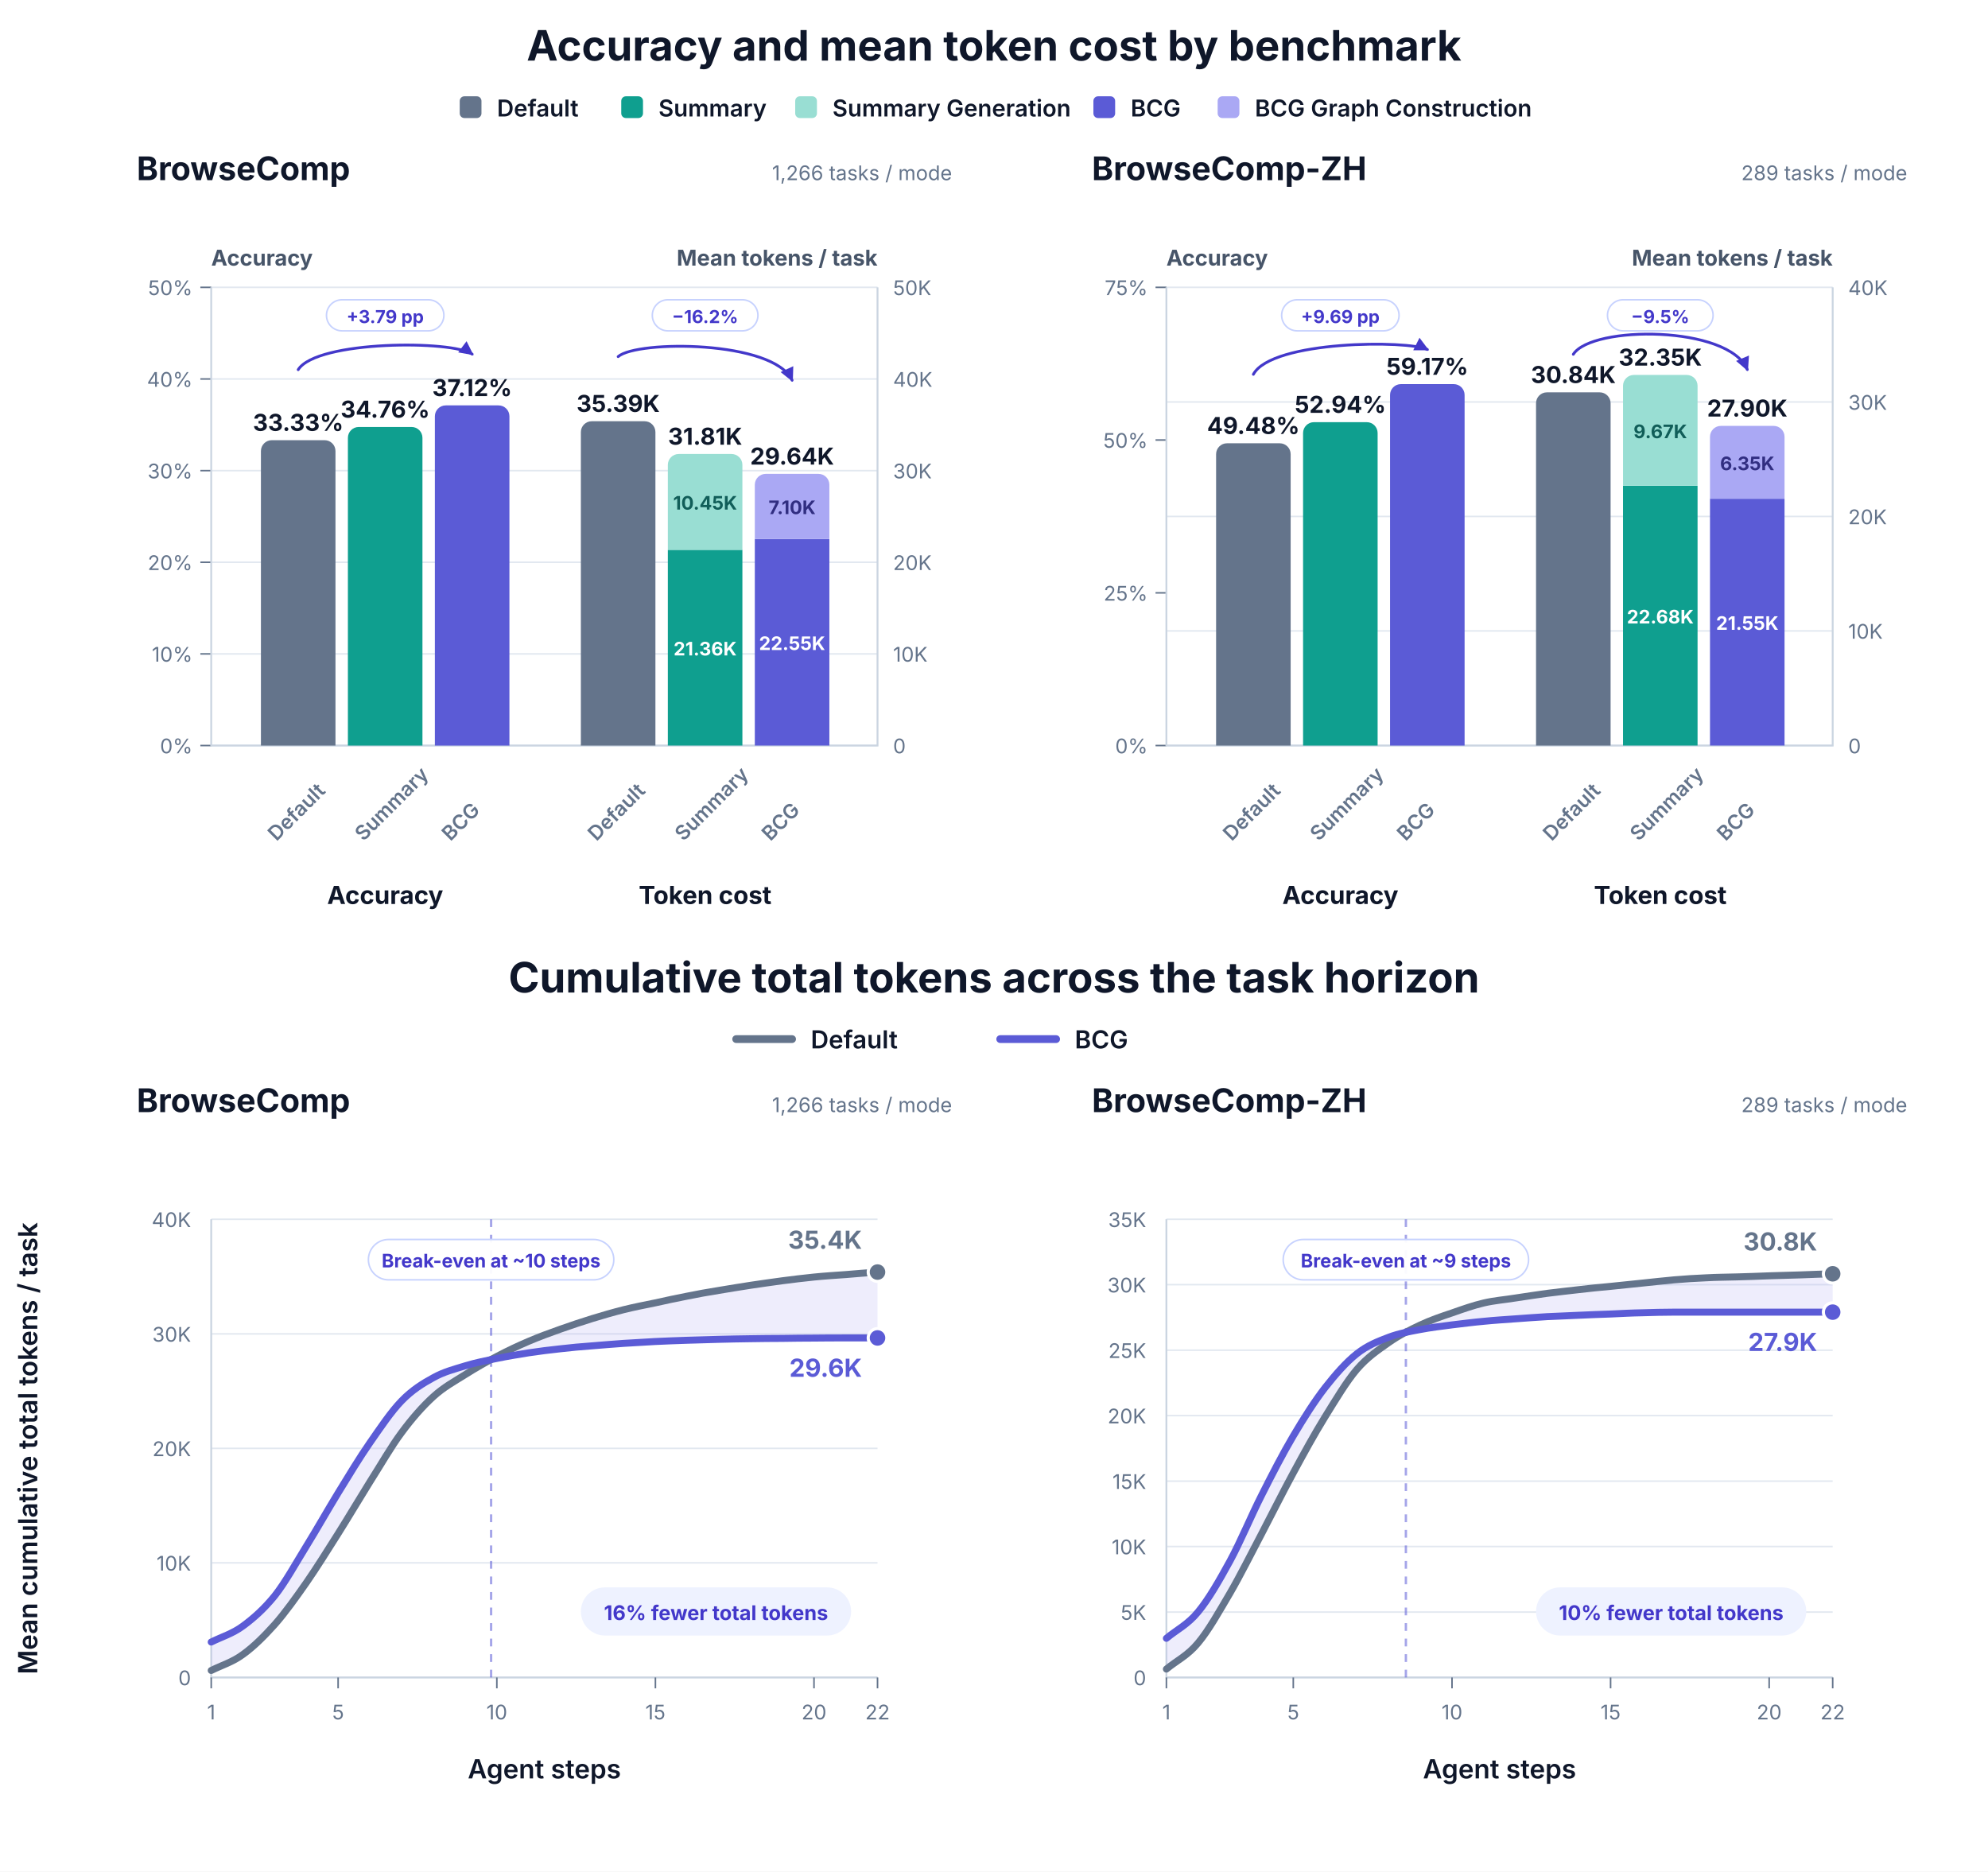
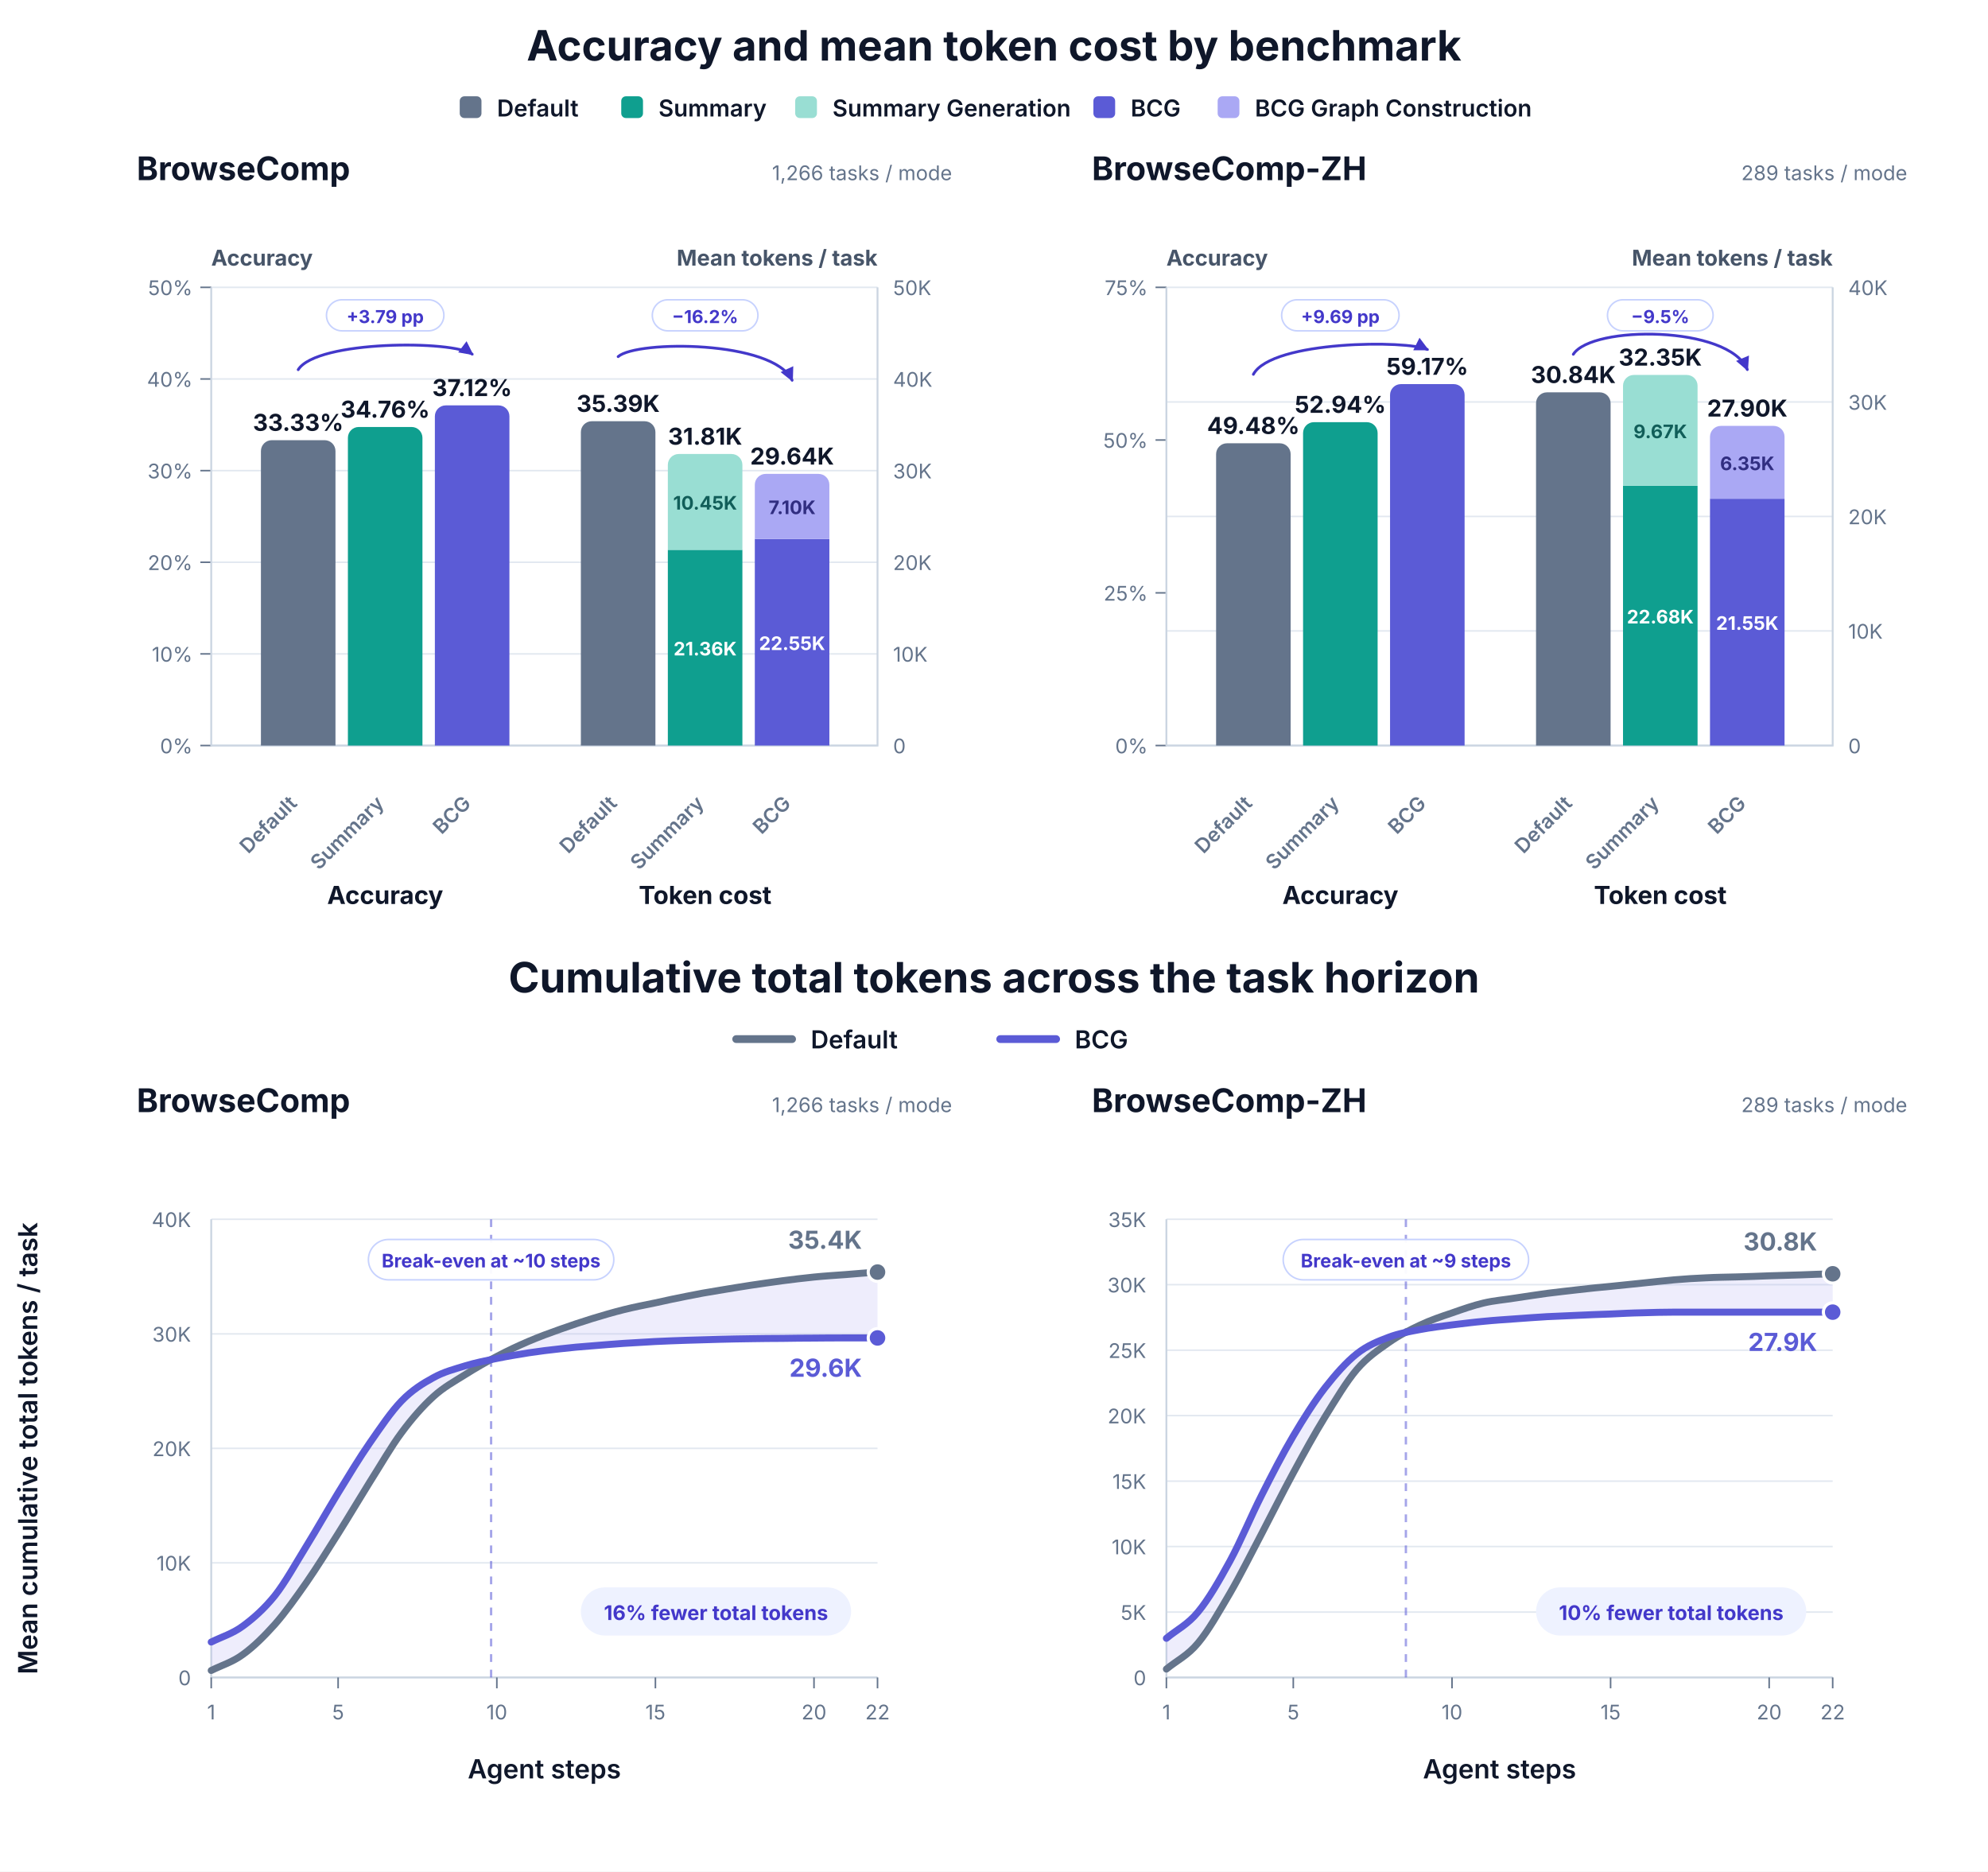
<svg xmlns="http://www.w3.org/2000/svg" width="1280" height="1205" viewBox="0 0 1280 1205" role="img" aria-labelledby="title desc">
  <rect width="1280" height="1205" fill="#ffffff" />
  <g font-family="Inter,Arial,sans-serif">
    <defs>
      <marker id="improvement-arrow" viewBox="0 0 8 8" refX="7" refY="4" markerWidth="5" markerHeight="5" orient="auto">
        <path d="M0 0L8 4L0 8Z" fill="#4338ca" />
      </marker>
    </defs>
    <text x="640" y="39" text-anchor="middle" fill="#0f172a" font-size="27" font-weight="700">Accuracy and mean token cost by benchmark</text>
    <rect x="296" y="62" width="14" height="14" rx="3" fill="#64748b" />
    <text x="320" y="75" fill="#0f172a" font-size="15" font-weight="600">Default</text>
    <rect x="400" y="62" width="14" height="14" rx="3" fill="#0f9f8f" />
    <text x="424" y="75" fill="#0f172a" font-size="15" font-weight="600">Summary</text>
    <rect x="512" y="62" width="14" height="14" rx="3" fill="#99ded3" />
    <text x="536" y="75" fill="#0f172a" font-size="15" font-weight="600">Summary Generation</text>
    <rect x="704" y="62" width="14" height="14" rx="3" fill="#5b5bd6" />
    <text x="728" y="75" fill="#0f172a" font-size="15" font-weight="600">BCG</text>
    <rect x="784" y="62" width="14" height="14" rx="3" fill="#aaa8f4" />
    <text x="808" y="75" fill="#0f172a" font-size="15" font-weight="600">BCG Graph Construction</text>
    <text x="88" y="116" fill="#0f172a" font-size="21" font-weight="700">BrowseComp</text>
    <text x="613" y="116" text-anchor="end" fill="#64748b" font-size="13">1,266 tasks / mode</text>
    <text x="136.0" y="171" fill="#475569" font-size="14" font-weight="700">Accuracy</text>
    <text x="565.0" y="171" text-anchor="end" fill="#475569" font-size="14" font-weight="700">Mean tokens / task</text>
    <path d="M136.0 480.0H565.0" stroke="#e2e8f0" stroke-width="1" />
    <text x="575.0" y="485.0" fill="#64748b" font-size="13">0</text>
    <path d="M136.0 421.0H565.0" stroke="#e2e8f0" stroke-width="1" />
    <text x="575.0" y="426.0" fill="#64748b" font-size="13">10K</text>
    <path d="M136.0 362.0H565.0" stroke="#e2e8f0" stroke-width="1" />
    <text x="575.0" y="367.0" fill="#64748b" font-size="13">20K</text>
    <path d="M136.0 303.0H565.0" stroke="#e2e8f0" stroke-width="1" />
    <text x="575.0" y="308.0" fill="#64748b" font-size="13">30K</text>
    <path d="M136.0 244.0H565.0" stroke="#e2e8f0" stroke-width="1" />
    <text x="575.0" y="249.0" fill="#64748b" font-size="13">40K</text>
    <path d="M136.0 185.0H565.0" stroke="#e2e8f0" stroke-width="1" />
    <text x="575.0" y="190.0" fill="#64748b" font-size="13">50K</text>
    <path d="M129.0 480.0H136.0" stroke="#64748b" stroke-width="1" />
    <text x="124.0" y="485.0" text-anchor="end" fill="#64748b" font-size="13">0%</text>
    <path d="M129.0 421.0H136.0" stroke="#64748b" stroke-width="1" />
    <text x="124.0" y="426.0" text-anchor="end" fill="#64748b" font-size="13">10%</text>
    <path d="M129.0 362.0H136.0" stroke="#64748b" stroke-width="1" />
    <text x="124.0" y="367.0" text-anchor="end" fill="#64748b" font-size="13">20%</text>
    <path d="M129.0 303.0H136.0" stroke="#64748b" stroke-width="1" />
    <text x="124.0" y="308.0" text-anchor="end" fill="#64748b" font-size="13">30%</text>
    <path d="M129.0 244.0H136.0" stroke="#64748b" stroke-width="1" />
    <text x="124.0" y="249.0" text-anchor="end" fill="#64748b" font-size="13">40%</text>
    <path d="M129.0 185.0H136.0" stroke="#64748b" stroke-width="1" />
    <text x="124.0" y="190.0" text-anchor="end" fill="#64748b" font-size="13">50%</text>
    <path d="M136.0 185.0V480.0H565.0V185.0" fill="none" stroke="#cbd5e1" stroke-width="1.2" />
    <path d="M168.0 480.0V290.4a7 7 0 0 1 7 -7h34.0a7 7 0 0 1 7 7V480.0Z" fill="#64748b" />
    <text x="192.0" y="277.4" text-anchor="middle" fill="#0f172a" font-size="15" font-weight="700">33.33%</text>
-     <text x="178.0" y="542.0" text-anchor="start" transform="rotate(-45 178.0 542.0)" fill="#64748b" font-size="13" font-weight="600">Default</text>
+     <text x="192.0" y="518.0" text-anchor="end" transform="rotate(-45 192.0 518.0)" fill="#64748b" font-size="13" font-weight="600">Default</text>
    <path d="M224.0 480.0V281.9a7 7 0 0 1 7 -7h34.0a7 7 0 0 1 7 7V480.0Z" fill="#0f9f8f" />
    <text x="248.0" y="268.9" text-anchor="middle" fill="#0f172a" font-size="15" font-weight="700">34.76%</text>
-     <text x="234.0" y="542.0" text-anchor="start" transform="rotate(-45 234.0 542.0)" fill="#64748b" font-size="13" font-weight="600">Summary</text>
+     <text x="248.0" y="518.0" text-anchor="end" transform="rotate(-45 248.0 518.0)" fill="#64748b" font-size="13" font-weight="600">Summary</text>
    <path d="M280.0 480.0V268.0a7 7 0 0 1 7 -7h34.0a7 7 0 0 1 7 7V480.0Z" fill="#5b5bd6" />
    <text x="304.0" y="255.0" text-anchor="middle" fill="#0f172a" font-size="15" font-weight="700">37.12%</text>
-     <text x="290.0" y="542.0" text-anchor="start" transform="rotate(-45 290.0 542.0)" fill="#64748b" font-size="13" font-weight="600">BCG</text>
+     <text x="304.0" y="518.0" text-anchor="end" transform="rotate(-45 304.0 518.0)" fill="#64748b" font-size="13" font-weight="600">BCG</text>
    <path d="M192.0 238.0 C204.0 219.0, 292.0 219.0, 304.0 228.0" fill="none" stroke="#4338ca" stroke-width="1.8" stroke-linecap="round" marker-end="url(#improvement-arrow)" />
    <rect x="210.2" y="193.0" width="75.6" height="20" rx="10" fill="#ffffff" stroke="#c7d2fe" />
    <text x="248.0" y="208.0" text-anchor="middle" fill="#4338ca" font-size="11.5" font-weight="700">+3.79 pp</text>
    <path d="M374.0 480.0V278.2a7 7 0 0 1 7 -7h34.0a7 7 0 0 1 7 7V480.0Z" fill="#64748b" />
    <text x="398.0" y="265.2" text-anchor="middle" fill="#0f172a" font-size="15" font-weight="700">35.39K</text>
-     <text x="384.0" y="542.0" text-anchor="start" transform="rotate(-45 384.0 542.0)" fill="#64748b" font-size="13" font-weight="600">Default</text>
+     <text x="398.0" y="518.0" text-anchor="end" transform="rotate(-45 398.0 518.0)" fill="#64748b" font-size="13" font-weight="600">Default</text>
    <text x="248.0" y="582" text-anchor="middle" fill="#0f172a" font-size="16" font-weight="700">Accuracy</text>
    <text x="454.0" y="582" text-anchor="middle" fill="#0f172a" font-size="16" font-weight="700">Token cost</text>
    <rect x="430.0" y="354.0" width="48.0" height="126.0" fill="#0f9f8f" />
    <path d="M430.0 354.0V299.3a7 7 0 0 1 7 -7h34.0a7 7 0 0 1 7 7V354.0Z" fill="#99ded3" />
    <text x="454.0" y="286.3" text-anchor="middle" fill="#0f172a" font-size="15" font-weight="700">31.81K</text>
    <text x="454.0" y="422.0" text-anchor="middle" fill="#ffffff" font-size="12" font-weight="700">21.36K</text>
    <text x="454.0" y="328.1" text-anchor="middle" fill="#115e59" font-size="12" font-weight="700">10.45K</text>
-     <text x="440.0" y="542.0" text-anchor="start" transform="rotate(-45 440.0 542.0)" fill="#64748b" font-size="13" font-weight="600">Summary</text>
+     <text x="454.0" y="518.0" text-anchor="end" transform="rotate(-45 454.0 518.0)" fill="#64748b" font-size="13" font-weight="600">Summary</text>
    <rect x="486.0" y="347.0" width="48.0" height="133.0" fill="#5b5bd6" />
    <path d="M486.0 347.0V312.1a7 7 0 0 1 7 -7h34.0a7 7 0 0 1 7 7V347.0Z" fill="#aaa8f4" />
    <text x="510.0" y="299.1" text-anchor="middle" fill="#0f172a" font-size="15" font-weight="700">29.64K</text>
    <text x="510.0" y="418.5" text-anchor="middle" fill="#ffffff" font-size="12" font-weight="700">22.55K</text>
    <text x="510.0" y="331.0" text-anchor="middle" fill="#312e81" font-size="12" font-weight="700">7.10K</text>
-     <text x="496.0" y="542.0" text-anchor="start" transform="rotate(-45 496.0 542.0)" fill="#64748b" font-size="13" font-weight="600">BCG</text>
+     <text x="510.0" y="518.0" text-anchor="end" transform="rotate(-45 510.0 518.0)" fill="#64748b" font-size="13" font-weight="600">BCG</text>
    <path d="M398.0 229.6 C410.0 219.0, 498.0 219.0, 510.0 244.8" fill="none" stroke="#4338ca" stroke-width="1.8" stroke-linecap="round" marker-end="url(#improvement-arrow)" />
    <rect x="420.0" y="193.0" width="68.0" height="20" rx="10" fill="#ffffff" stroke="#c7d2fe" />
    <text x="454.0" y="208.0" text-anchor="middle" fill="#4338ca" font-size="11.5" font-weight="700">−16.2%</text>
    <text x="703" y="116" fill="#0f172a" font-size="21" font-weight="700">BrowseComp-ZH</text>
    <text x="1228" y="116" text-anchor="end" fill="#64748b" font-size="13">289 tasks / mode</text>
    <text x="751.0" y="171" fill="#475569" font-size="14" font-weight="700">Accuracy</text>
    <text x="1180.0" y="171" text-anchor="end" fill="#475569" font-size="14" font-weight="700">Mean tokens / task</text>
    <path d="M751.0 480.0H1180.0" stroke="#e2e8f0" stroke-width="1" />
    <text x="1190.0" y="485.0" fill="#64748b" font-size="13">0</text>
    <path d="M751.0 406.2H1180.0" stroke="#e2e8f0" stroke-width="1" />
    <text x="1190.0" y="411.2" fill="#64748b" font-size="13">10K</text>
    <path d="M751.0 332.5H1180.0" stroke="#e2e8f0" stroke-width="1" />
    <text x="1190.0" y="337.5" fill="#64748b" font-size="13">20K</text>
    <path d="M751.0 258.8H1180.0" stroke="#e2e8f0" stroke-width="1" />
    <text x="1190.0" y="263.8" fill="#64748b" font-size="13">30K</text>
    <path d="M751.0 185.0H1180.0" stroke="#e2e8f0" stroke-width="1" />
    <text x="1190.0" y="190.0" fill="#64748b" font-size="13">40K</text>
    <path d="M744.0 480.0H751.0" stroke="#64748b" stroke-width="1" />
    <text x="739.0" y="485.0" text-anchor="end" fill="#64748b" font-size="13">0%</text>
    <path d="M744.0 381.7H751.0" stroke="#64748b" stroke-width="1" />
    <text x="739.0" y="386.7" text-anchor="end" fill="#64748b" font-size="13">25%</text>
    <path d="M744.0 283.3H751.0" stroke="#64748b" stroke-width="1" />
    <text x="739.0" y="288.3" text-anchor="end" fill="#64748b" font-size="13">50%</text>
    <path d="M744.0 185.0H751.0" stroke="#64748b" stroke-width="1" />
    <text x="739.0" y="190.0" text-anchor="end" fill="#64748b" font-size="13">75%</text>
    <path d="M751.0 185.0V480.0H1180.0V185.0" fill="none" stroke="#cbd5e1" stroke-width="1.2" />
    <path d="M783.0 480.0V292.4a7 7 0 0 1 7 -7h34.0a7 7 0 0 1 7 7V480.0Z" fill="#64748b" />
    <text x="807.0" y="279.4" text-anchor="middle" fill="#0f172a" font-size="15" font-weight="700">49.48%</text>
-     <text x="793.0" y="542.0" text-anchor="start" transform="rotate(-45 793.0 542.0)" fill="#64748b" font-size="13" font-weight="600">Default</text>
+     <text x="807.0" y="518.0" text-anchor="end" transform="rotate(-45 807.0 518.0)" fill="#64748b" font-size="13" font-weight="600">Default</text>
    <path d="M839.0 480.0V278.8a7 7 0 0 1 7 -7h34.0a7 7 0 0 1 7 7V480.0Z" fill="#0f9f8f" />
    <text x="863.0" y="265.8" text-anchor="middle" fill="#0f172a" font-size="15" font-weight="700">52.94%</text>
-     <text x="849.0" y="542.0" text-anchor="start" transform="rotate(-45 849.0 542.0)" fill="#64748b" font-size="13" font-weight="600">Summary</text>
+     <text x="863.0" y="518.0" text-anchor="end" transform="rotate(-45 863.0 518.0)" fill="#64748b" font-size="13" font-weight="600">Summary</text>
    <path d="M895.0 480.0V254.3a7 7 0 0 1 7 -7h34.0a7 7 0 0 1 7 7V480.0Z" fill="#5b5bd6" />
    <text x="919.0" y="241.3" text-anchor="middle" fill="#0f172a" font-size="15" font-weight="700">59.17%</text>
-     <text x="905.0" y="542.0" text-anchor="start" transform="rotate(-45 905.0 542.0)" fill="#64748b" font-size="13" font-weight="600">BCG</text>
+     <text x="919.0" y="518.0" text-anchor="end" transform="rotate(-45 919.0 518.0)" fill="#64748b" font-size="13" font-weight="600">BCG</text>
    <path d="M807.0 241.0 C819.0 219.0, 907.0 219.0, 919.0 225.0" fill="none" stroke="#4338ca" stroke-width="1.8" stroke-linecap="round" marker-end="url(#improvement-arrow)" />
    <rect x="825.2" y="193.0" width="75.6" height="20" rx="10" fill="#ffffff" stroke="#c7d2fe" />
    <text x="863.0" y="208.0" text-anchor="middle" fill="#4338ca" font-size="11.5" font-weight="700">+9.69 pp</text>
    <path d="M989.0 480.0V259.6a7 7 0 0 1 7 -7h34.0a7 7 0 0 1 7 7V480.0Z" fill="#64748b" />
    <text x="1013.0" y="246.6" text-anchor="middle" fill="#0f172a" font-size="15" font-weight="700">30.84K</text>
-     <text x="999.0" y="542.0" text-anchor="start" transform="rotate(-45 999.0 542.0)" fill="#64748b" font-size="13" font-weight="600">Default</text>
+     <text x="1013.0" y="518.0" text-anchor="end" transform="rotate(-45 1013.0 518.0)" fill="#64748b" font-size="13" font-weight="600">Default</text>
    <text x="863.0" y="582" text-anchor="middle" fill="#0f172a" font-size="16" font-weight="700">Accuracy</text>
    <text x="1069.0" y="582" text-anchor="middle" fill="#0f172a" font-size="16" font-weight="700">Token cost</text>
    <rect x="1045.0" y="312.8" width="48.0" height="167.2" fill="#0f9f8f" />
    <path d="M1045.0 312.8V248.4a7 7 0 0 1 7 -7h34.0a7 7 0 0 1 7 7V312.8Z" fill="#99ded3" />
    <text x="1069.0" y="235.4" text-anchor="middle" fill="#0f172a" font-size="15" font-weight="700">32.35K</text>
    <text x="1069.0" y="401.4" text-anchor="middle" fill="#ffffff" font-size="12" font-weight="700">22.68K</text>
    <text x="1069.0" y="282.1" text-anchor="middle" fill="#115e59" font-size="12" font-weight="700">9.67K</text>
-     <text x="1055.0" y="542.0" text-anchor="start" transform="rotate(-45 1055.0 542.0)" fill="#64748b" font-size="13" font-weight="600">Summary</text>
+     <text x="1069.0" y="518.0" text-anchor="end" transform="rotate(-45 1069.0 518.0)" fill="#64748b" font-size="13" font-weight="600">Summary</text>
    <rect x="1101.0" y="321.1" width="48.0" height="158.9" fill="#5b5bd6" />
    <path d="M1101.0 321.1V281.2a7 7 0 0 1 7 -7h34.0a7 7 0 0 1 7 7V321.1Z" fill="#aaa8f4" />
    <text x="1125.0" y="268.2" text-anchor="middle" fill="#0f172a" font-size="15" font-weight="700">27.90K</text>
    <text x="1125.0" y="405.5" text-anchor="middle" fill="#ffffff" font-size="12" font-weight="700">21.55K</text>
    <text x="1125.0" y="302.7" text-anchor="middle" fill="#312e81" font-size="12" font-weight="700">6.35K</text>
-     <text x="1111.0" y="542.0" text-anchor="start" transform="rotate(-45 1111.0 542.0)" fill="#64748b" font-size="13" font-weight="600">BCG</text>
+     <text x="1125.0" y="518.0" text-anchor="end" transform="rotate(-45 1125.0 518.0)" fill="#64748b" font-size="13" font-weight="600">BCG</text>
    <path d="M1013.0 228.1 C1025.0 209.4, 1113.0 209.4, 1125.0 237.9" fill="none" stroke="#4338ca" stroke-width="1.8" stroke-linecap="round" marker-end="url(#improvement-arrow)" />
    <rect x="1035.0" y="193.0" width="68.0" height="20" rx="10" fill="#ffffff" stroke="#c7d2fe" />
    <text x="1069.0" y="208.0" text-anchor="middle" fill="#4338ca" font-size="11.5" font-weight="700">−9.5%</text>
  </g>
  <g font-family="Inter,Arial,sans-serif" transform="translate(0 600)">
    <text x="640" y="39" text-anchor="middle" fill="#0f172a" font-size="27" font-weight="700">Cumulative total tokens across the task horizon</text>
    <path d="M474 69H510" stroke="#64748b" stroke-width="5" stroke-linecap="round" />
    <text x="522" y="75" fill="#0f172a" font-size="16" font-weight="600">Default</text>
    <path d="M644 69H680" stroke="#5b5bd6" stroke-width="5" stroke-linecap="round" />
    <text x="692" y="75" fill="#0f172a" font-size="16" font-weight="600">BCG</text>
    <text x="24" y="332.5" transform="rotate(-90 24 332.5)" text-anchor="middle" fill="#0f172a" font-size="17" font-weight="600">Mean cumulative total tokens / task</text>
    <text x="88" y="116" fill="#0f172a" font-size="21" font-weight="700">BrowseComp</text>
    <text x="613" y="116" text-anchor="end" fill="#64748b" font-size="13">1,266 tasks / mode</text>
    <path d="M136.0 480.0H565.0" stroke="#e2e8f0" stroke-width="1" />
    <text x="123.0" y="485.0" text-anchor="end" fill="#64748b" font-size="13">0</text>
    <path d="M136.0 406.2H565.0" stroke="#e2e8f0" stroke-width="1" />
    <text x="123.0" y="411.2" text-anchor="end" fill="#64748b" font-size="13">10K</text>
    <path d="M136.0 332.5H565.0" stroke="#e2e8f0" stroke-width="1" />
    <text x="123.0" y="337.5" text-anchor="end" fill="#64748b" font-size="13">20K</text>
    <path d="M136.0 258.8H565.0" stroke="#e2e8f0" stroke-width="1" />
    <text x="123.0" y="263.8" text-anchor="end" fill="#64748b" font-size="13">30K</text>
    <path d="M136.0 185.0H565.0" stroke="#e2e8f0" stroke-width="1" />
    <text x="123.0" y="190.0" text-anchor="end" fill="#64748b" font-size="13">40K</text>
    <path d="M136.0 185.0V480.0H565.0" fill="none" stroke="#cbd5e1" stroke-width="1.2" />
    <path d="M136.0 480.0v7" stroke="#64748b" stroke-width="1" />
    <text x="136.0" y="507.0" text-anchor="middle" fill="#64748b" font-size="13">1</text>
    <path d="M217.7 480.0v7" stroke="#64748b" stroke-width="1" />
    <text x="217.7" y="507.0" text-anchor="middle" fill="#64748b" font-size="13">5</text>
    <path d="M319.9 480.0v7" stroke="#64748b" stroke-width="1" />
    <text x="319.9" y="507.0" text-anchor="middle" fill="#64748b" font-size="13">10</text>
    <path d="M422.0 480.0v7" stroke="#64748b" stroke-width="1" />
    <text x="422.0" y="507.0" text-anchor="middle" fill="#64748b" font-size="13">15</text>
    <path d="M524.1 480.0v7" stroke="#64748b" stroke-width="1" />
    <text x="524.1" y="507.0" text-anchor="middle" fill="#64748b" font-size="13">20</text>
    <path d="M565.0 480.0v7" stroke="#64748b" stroke-width="1" />
    <text x="565.0" y="507.0" text-anchor="middle" fill="#64748b" font-size="13">22</text>
    <path d="M316.2 185.0V480.0" stroke="#5b5bd6" stroke-opacity="0.55" stroke-width="1.5" stroke-dasharray="5 5" />
    <rect x="237.2" y="198.0" width="158" height="26" rx="13" fill="#ffffff" fill-opacity="0.94" stroke="#c7d2fe" />
    <text x="316.2" y="216.0" text-anchor="middle" fill="#4338ca" font-size="12" font-weight="700">Break-even at ~10 steps</text>
    <path d="M136.0,475.5 C142.8,472.1 149.6,470.2 156.4,465.2 C163.2,460.3 170.0,453.6 176.9,445.9 C183.7,438.2 190.5,428.6 197.3,418.9 C204.1,409.1 210.9,398.1 217.7,387.4 C224.5,376.6 231.3,365.1 238.1,354.2 C245.0,343.4 251.8,331.4 258.6,322.3 C265.4,313.1 272.2,305.4 279.0,299.2 C285.8,293.0 292.6,289.4 299.4,285.1 C306.2,280.8 313.0,276.9 319.9,273.3 C326.7,269.7 333.5,266.5 340.3,263.6 C347.1,260.7 353.9,258.2 360.7,255.8 C367.5,253.4 374.3,251.1 381.1,249.0 C388.0,246.9 394.8,244.9 401.6,243.2 C408.4,241.5 415.2,240.2 422.0,238.8 C428.8,237.3 435.6,235.8 442.4,234.5 C449.2,233.1 456.0,231.9 462.9,230.8 C469.7,229.6 476.5,228.6 483.3,227.5 C490.1,226.5 496.9,225.5 503.7,224.6 C510.5,223.7 517.3,222.9 524.1,222.2 C531.0,221.5 537.8,221.1 544.6,220.6 C551.4,220.0 558.2,219.5 565.0,219.0 L565.0,261.4 C558.2,261.4 551.4,261.4 544.6,261.4 C537.8,261.4 531.0,261.4 524.1,261.5 C517.3,261.5 510.5,261.6 503.7,261.7 C496.9,261.7 490.1,261.8 483.3,261.9 C476.5,262.0 469.7,262.1 462.9,262.3 C456.0,262.5 449.2,262.7 442.4,262.9 C435.6,263.1 428.8,263.4 422.0,263.7 C415.2,264.1 408.4,264.5 401.6,264.9 C394.8,265.4 388.0,265.9 381.1,266.5 C374.3,267.0 367.5,267.6 360.7,268.4 C353.9,269.1 347.1,270.0 340.3,271.0 C333.5,272.1 326.7,273.2 319.9,274.6 C313.0,276.0 306.2,277.3 299.4,279.4 C292.6,281.5 285.8,283.2 279.0,287.0 C272.2,290.7 265.4,294.9 258.6,301.9 C251.8,308.9 245.0,319.1 238.1,329.0 C231.3,338.8 224.5,350.1 217.7,361.2 C210.9,372.3 204.1,384.4 197.3,395.4 C190.5,406.4 183.7,418.8 176.9,427.4 C170.0,435.9 163.2,441.9 156.4,446.9 C149.6,451.9 142.8,453.8 136.0,457.2 Z" fill="#aaa8f4" fill-opacity="0.20" />
    <path d="M136.0,475.5 C142.8,472.1 149.6,470.2 156.4,465.2 C163.2,460.3 170.0,453.6 176.9,445.9 C183.7,438.2 190.5,428.6 197.3,418.9 C204.1,409.1 210.9,398.1 217.7,387.4 C224.5,376.6 231.3,365.1 238.1,354.2 C245.0,343.4 251.8,331.4 258.6,322.3 C265.4,313.1 272.2,305.4 279.0,299.2 C285.8,293.0 292.6,289.4 299.4,285.1 C306.2,280.8 313.0,276.9 319.9,273.3 C326.7,269.7 333.5,266.5 340.3,263.6 C347.1,260.7 353.9,258.2 360.7,255.8 C367.5,253.4 374.3,251.1 381.1,249.0 C388.0,246.9 394.8,244.9 401.6,243.2 C408.4,241.5 415.2,240.2 422.0,238.8 C428.8,237.3 435.6,235.8 442.4,234.5 C449.2,233.1 456.0,231.9 462.9,230.8 C469.7,229.6 476.5,228.6 483.3,227.5 C490.1,226.5 496.9,225.5 503.7,224.6 C510.5,223.7 517.3,222.9 524.1,222.2 C531.0,221.5 537.8,221.1 544.6,220.6 C551.4,220.0 558.2,219.5 565.0,219.0" fill="none" stroke="#64748b" stroke-width="4.5" stroke-linecap="round" />
    <path d="M136.0,457.2 C142.8,453.8 149.6,451.9 156.4,446.9 C163.2,441.9 170.0,435.9 176.9,427.4 C183.7,418.8 190.5,406.4 197.3,395.4 C204.1,384.4 210.9,372.3 217.7,361.2 C224.5,350.1 231.3,338.8 238.1,329.0 C245.0,319.1 251.8,308.9 258.6,301.9 C265.4,294.9 272.2,290.7 279.0,287.0 C285.8,283.2 292.6,281.5 299.4,279.4 C306.2,277.3 313.0,276.0 319.9,274.6 C326.7,273.2 333.5,272.1 340.3,271.0 C347.1,270.0 353.9,269.1 360.7,268.4 C367.5,267.6 374.3,267.0 381.1,266.5 C388.0,265.9 394.8,265.4 401.6,264.9 C408.4,264.5 415.2,264.1 422.0,263.7 C428.8,263.4 435.6,263.1 442.4,262.9 C449.2,262.7 456.0,262.5 462.9,262.3 C469.7,262.1 476.5,262.0 483.3,261.9 C490.1,261.8 496.9,261.7 503.7,261.7 C510.5,261.6 517.3,261.5 524.1,261.5 C531.0,261.4 537.8,261.4 544.6,261.4 C551.4,261.4 558.2,261.4 565.0,261.4" fill="none" stroke="#5b5bd6" stroke-width="4.5" stroke-linecap="round" />
    <circle cx="565.0" cy="219.0" r="6" fill="#64748b" stroke="#ffffff" stroke-width="2" />
    <text x="555.0" y="204.0" text-anchor="end" fill="#64748b" font-size="16" font-weight="700">35.4K</text>
    <circle cx="565.0" cy="261.4" r="6" fill="#5b5bd6" stroke="#ffffff" stroke-width="2" />
    <text x="555.0" y="286.4" text-anchor="end" fill="#5b5bd6" font-size="16" font-weight="700">29.6K</text>
    <rect x="374.0" y="422.0" width="174" height="31" rx="15.5" fill="#eef2ff" />
    <text x="461.0" y="443.0" text-anchor="middle" fill="#4338ca" font-size="13" font-weight="700">16% fewer total tokens</text>
    <text x="350.5" y="545" text-anchor="middle" fill="#0f172a" font-size="17" font-weight="600">Agent steps</text>
    <text x="703" y="116" fill="#0f172a" font-size="21" font-weight="700">BrowseComp-ZH</text>
    <text x="1228" y="116" text-anchor="end" fill="#64748b" font-size="13">289 tasks / mode</text>
    <path d="M751.0 480.0H1180.0" stroke="#e2e8f0" stroke-width="1" />
    <text x="738.0" y="485.0" text-anchor="end" fill="#64748b" font-size="13">0</text>
    <path d="M751.0 437.9H1180.0" stroke="#e2e8f0" stroke-width="1" />
    <text x="738.0" y="442.9" text-anchor="end" fill="#64748b" font-size="13">5K</text>
    <path d="M751.0 395.7H1180.0" stroke="#e2e8f0" stroke-width="1" />
    <text x="738.0" y="400.7" text-anchor="end" fill="#64748b" font-size="13">10K</text>
    <path d="M751.0 353.6H1180.0" stroke="#e2e8f0" stroke-width="1" />
    <text x="738.0" y="358.6" text-anchor="end" fill="#64748b" font-size="13">15K</text>
    <path d="M751.0 311.4H1180.0" stroke="#e2e8f0" stroke-width="1" />
    <text x="738.0" y="316.4" text-anchor="end" fill="#64748b" font-size="13">20K</text>
    <path d="M751.0 269.3H1180.0" stroke="#e2e8f0" stroke-width="1" />
    <text x="738.0" y="274.3" text-anchor="end" fill="#64748b" font-size="13">25K</text>
    <path d="M751.0 227.1H1180.0" stroke="#e2e8f0" stroke-width="1" />
    <text x="738.0" y="232.1" text-anchor="end" fill="#64748b" font-size="13">30K</text>
    <path d="M751.0 185.0H1180.0" stroke="#e2e8f0" stroke-width="1" />
    <text x="738.0" y="190.0" text-anchor="end" fill="#64748b" font-size="13">35K</text>
    <path d="M751.0 185.0V480.0H1180.0" fill="none" stroke="#cbd5e1" stroke-width="1.2" />
    <path d="M751.0 480.0v7" stroke="#64748b" stroke-width="1" />
    <text x="751.0" y="507.0" text-anchor="middle" fill="#64748b" font-size="13">1</text>
    <path d="M832.7 480.0v7" stroke="#64748b" stroke-width="1" />
    <text x="832.7" y="507.0" text-anchor="middle" fill="#64748b" font-size="13">5</text>
    <path d="M934.9 480.0v7" stroke="#64748b" stroke-width="1" />
    <text x="934.9" y="507.0" text-anchor="middle" fill="#64748b" font-size="13">10</text>
    <path d="M1037.0 480.0v7" stroke="#64748b" stroke-width="1" />
    <text x="1037.0" y="507.0" text-anchor="middle" fill="#64748b" font-size="13">15</text>
    <path d="M1139.1 480.0v7" stroke="#64748b" stroke-width="1" />
    <text x="1139.1" y="507.0" text-anchor="middle" fill="#64748b" font-size="13">20</text>
    <path d="M1180.0 480.0v7" stroke="#64748b" stroke-width="1" />
    <text x="1180.0" y="507.0" text-anchor="middle" fill="#64748b" font-size="13">22</text>
    <path d="M905.2 185.0V480.0" stroke="#5b5bd6" stroke-opacity="0.55" stroke-width="1.5" stroke-dasharray="5 5" />
    <rect x="826.2" y="198.0" width="158" height="26" rx="13" fill="#ffffff" fill-opacity="0.94" stroke="#c7d2fe" />
    <text x="905.2" y="216.0" text-anchor="middle" fill="#4338ca" font-size="12" font-weight="700">Break-even at ~9 steps</text>
    <path d="M751.0,474.6 C757.8,469.0 764.6,466.0 771.4,457.8 C778.2,449.7 785.0,437.5 791.9,425.8 C798.7,414.1 805.5,400.4 812.3,387.5 C819.1,374.5 825.9,360.8 832.7,348.3 C839.5,335.7 846.3,323.3 853.1,312.3 C860.0,301.2 866.8,289.7 873.6,281.7 C880.4,273.8 887.2,269.3 894.0,264.5 C900.8,259.7 907.6,256.3 914.4,253.1 C921.2,249.9 928.0,247.6 934.9,245.3 C941.7,242.9 948.5,240.5 955.3,238.9 C962.1,237.3 968.9,236.8 975.7,235.7 C982.5,234.7 989.3,233.6 996.1,232.7 C1003.0,231.8 1009.8,231.1 1016.6,230.3 C1023.4,229.5 1030.2,228.8 1037.0,228.2 C1043.8,227.5 1050.6,226.8 1057.4,226.1 C1064.2,225.4 1071.0,224.6 1077.9,224.0 C1084.7,223.4 1091.5,223.0 1098.3,222.7 C1105.1,222.3 1111.9,222.3 1118.7,222.1 C1125.5,221.9 1132.3,221.7 1139.1,221.4 C1146.0,221.2 1152.8,221.0 1159.6,220.8 C1166.4,220.5 1173.2,220.3 1180.0,220.1 L1180.0,244.8 C1173.2,244.8 1166.4,244.8 1159.6,244.8 C1152.8,244.8 1146.0,244.8 1139.1,244.8 C1132.3,244.8 1125.5,244.8 1118.7,244.8 C1111.9,244.8 1105.1,244.8 1098.3,244.8 C1091.5,244.8 1084.7,244.8 1077.9,244.8 C1071.0,244.8 1064.2,245.0 1057.4,245.2 C1050.6,245.3 1043.8,245.7 1037.0,246.0 C1030.2,246.2 1023.4,246.5 1016.6,246.8 C1009.8,247.1 1003.0,247.4 996.1,247.7 C989.3,248.1 982.5,248.6 975.7,249.1 C968.9,249.6 962.1,250.0 955.3,250.7 C948.5,251.3 941.7,252.2 934.9,253.0 C928.0,253.9 921.2,254.7 914.4,256.0 C907.6,257.3 900.8,258.4 894.0,261.0 C887.2,263.6 880.4,266.2 873.6,271.6 C866.8,277.0 860.0,284.7 853.1,293.5 C846.3,302.3 839.5,313.0 832.7,324.5 C825.9,336.0 819.1,349.2 812.3,362.7 C805.5,376.1 798.7,392.6 791.9,405.1 C785.0,417.7 778.2,429.6 771.4,437.8 C764.6,446.1 757.8,449.1 751.0,454.8 Z" fill="#aaa8f4" fill-opacity="0.20" />
    <path d="M751.0,474.6 C757.8,469.0 764.6,466.0 771.4,457.8 C778.2,449.7 785.0,437.5 791.9,425.8 C798.7,414.1 805.5,400.4 812.3,387.5 C819.1,374.5 825.9,360.8 832.7,348.3 C839.5,335.7 846.3,323.3 853.1,312.3 C860.0,301.2 866.8,289.7 873.6,281.7 C880.4,273.8 887.2,269.3 894.0,264.5 C900.8,259.7 907.6,256.3 914.4,253.1 C921.2,249.9 928.0,247.6 934.9,245.3 C941.7,242.9 948.5,240.5 955.3,238.9 C962.1,237.3 968.9,236.8 975.7,235.7 C982.5,234.7 989.3,233.6 996.1,232.7 C1003.0,231.8 1009.8,231.1 1016.6,230.3 C1023.4,229.5 1030.2,228.8 1037.0,228.2 C1043.8,227.5 1050.6,226.8 1057.4,226.1 C1064.2,225.4 1071.0,224.6 1077.9,224.0 C1084.7,223.4 1091.5,223.0 1098.3,222.7 C1105.1,222.3 1111.9,222.3 1118.7,222.1 C1125.5,221.9 1132.3,221.7 1139.1,221.4 C1146.0,221.2 1152.8,221.0 1159.6,220.8 C1166.4,220.5 1173.2,220.3 1180.0,220.1" fill="none" stroke="#64748b" stroke-width="4.5" stroke-linecap="round" />
    <path d="M751.0,454.8 C757.8,449.1 764.6,446.1 771.4,437.8 C778.2,429.6 785.0,417.7 791.9,405.1 C798.7,392.6 805.5,376.1 812.3,362.7 C819.1,349.2 825.9,336.0 832.7,324.5 C839.5,313.0 846.3,302.3 853.1,293.5 C860.0,284.7 866.8,277.0 873.6,271.6 C880.4,266.2 887.2,263.6 894.0,261.0 C900.8,258.4 907.6,257.3 914.4,256.0 C921.2,254.7 928.0,253.9 934.9,253.0 C941.7,252.2 948.5,251.3 955.3,250.7 C962.1,250.0 968.9,249.6 975.7,249.1 C982.5,248.6 989.3,248.1 996.1,247.7 C1003.0,247.4 1009.8,247.1 1016.6,246.8 C1023.4,246.5 1030.2,246.2 1037.0,246.0 C1043.8,245.7 1050.6,245.3 1057.4,245.2 C1064.2,245.0 1071.0,244.8 1077.9,244.8 C1084.7,244.8 1091.5,244.8 1098.3,244.8 C1105.1,244.8 1111.9,244.8 1118.7,244.8 C1125.5,244.8 1132.3,244.8 1139.1,244.8 C1146.0,244.8 1152.8,244.8 1159.6,244.8 C1166.4,244.8 1173.2,244.8 1180.0,244.8" fill="none" stroke="#5b5bd6" stroke-width="4.5" stroke-linecap="round" />
    <circle cx="1180.0" cy="220.1" r="6" fill="#64748b" stroke="#ffffff" stroke-width="2" />
    <text x="1170.0" y="205.1" text-anchor="end" fill="#64748b" font-size="16" font-weight="700">30.8K</text>
    <circle cx="1180.0" cy="244.8" r="6" fill="#5b5bd6" stroke="#ffffff" stroke-width="2" />
    <text x="1170.0" y="269.8" text-anchor="end" fill="#5b5bd6" font-size="16" font-weight="700">27.9K</text>
    <rect x="989.0" y="422.0" width="174" height="31" rx="15.5" fill="#eef2ff" />
    <text x="1076.0" y="443.0" text-anchor="middle" fill="#4338ca" font-size="13" font-weight="700">10% fewer total tokens</text>
    <text x="965.5" y="545" text-anchor="middle" fill="#0f172a" font-size="17" font-weight="600">Agent steps</text>
  </g>
</svg>
